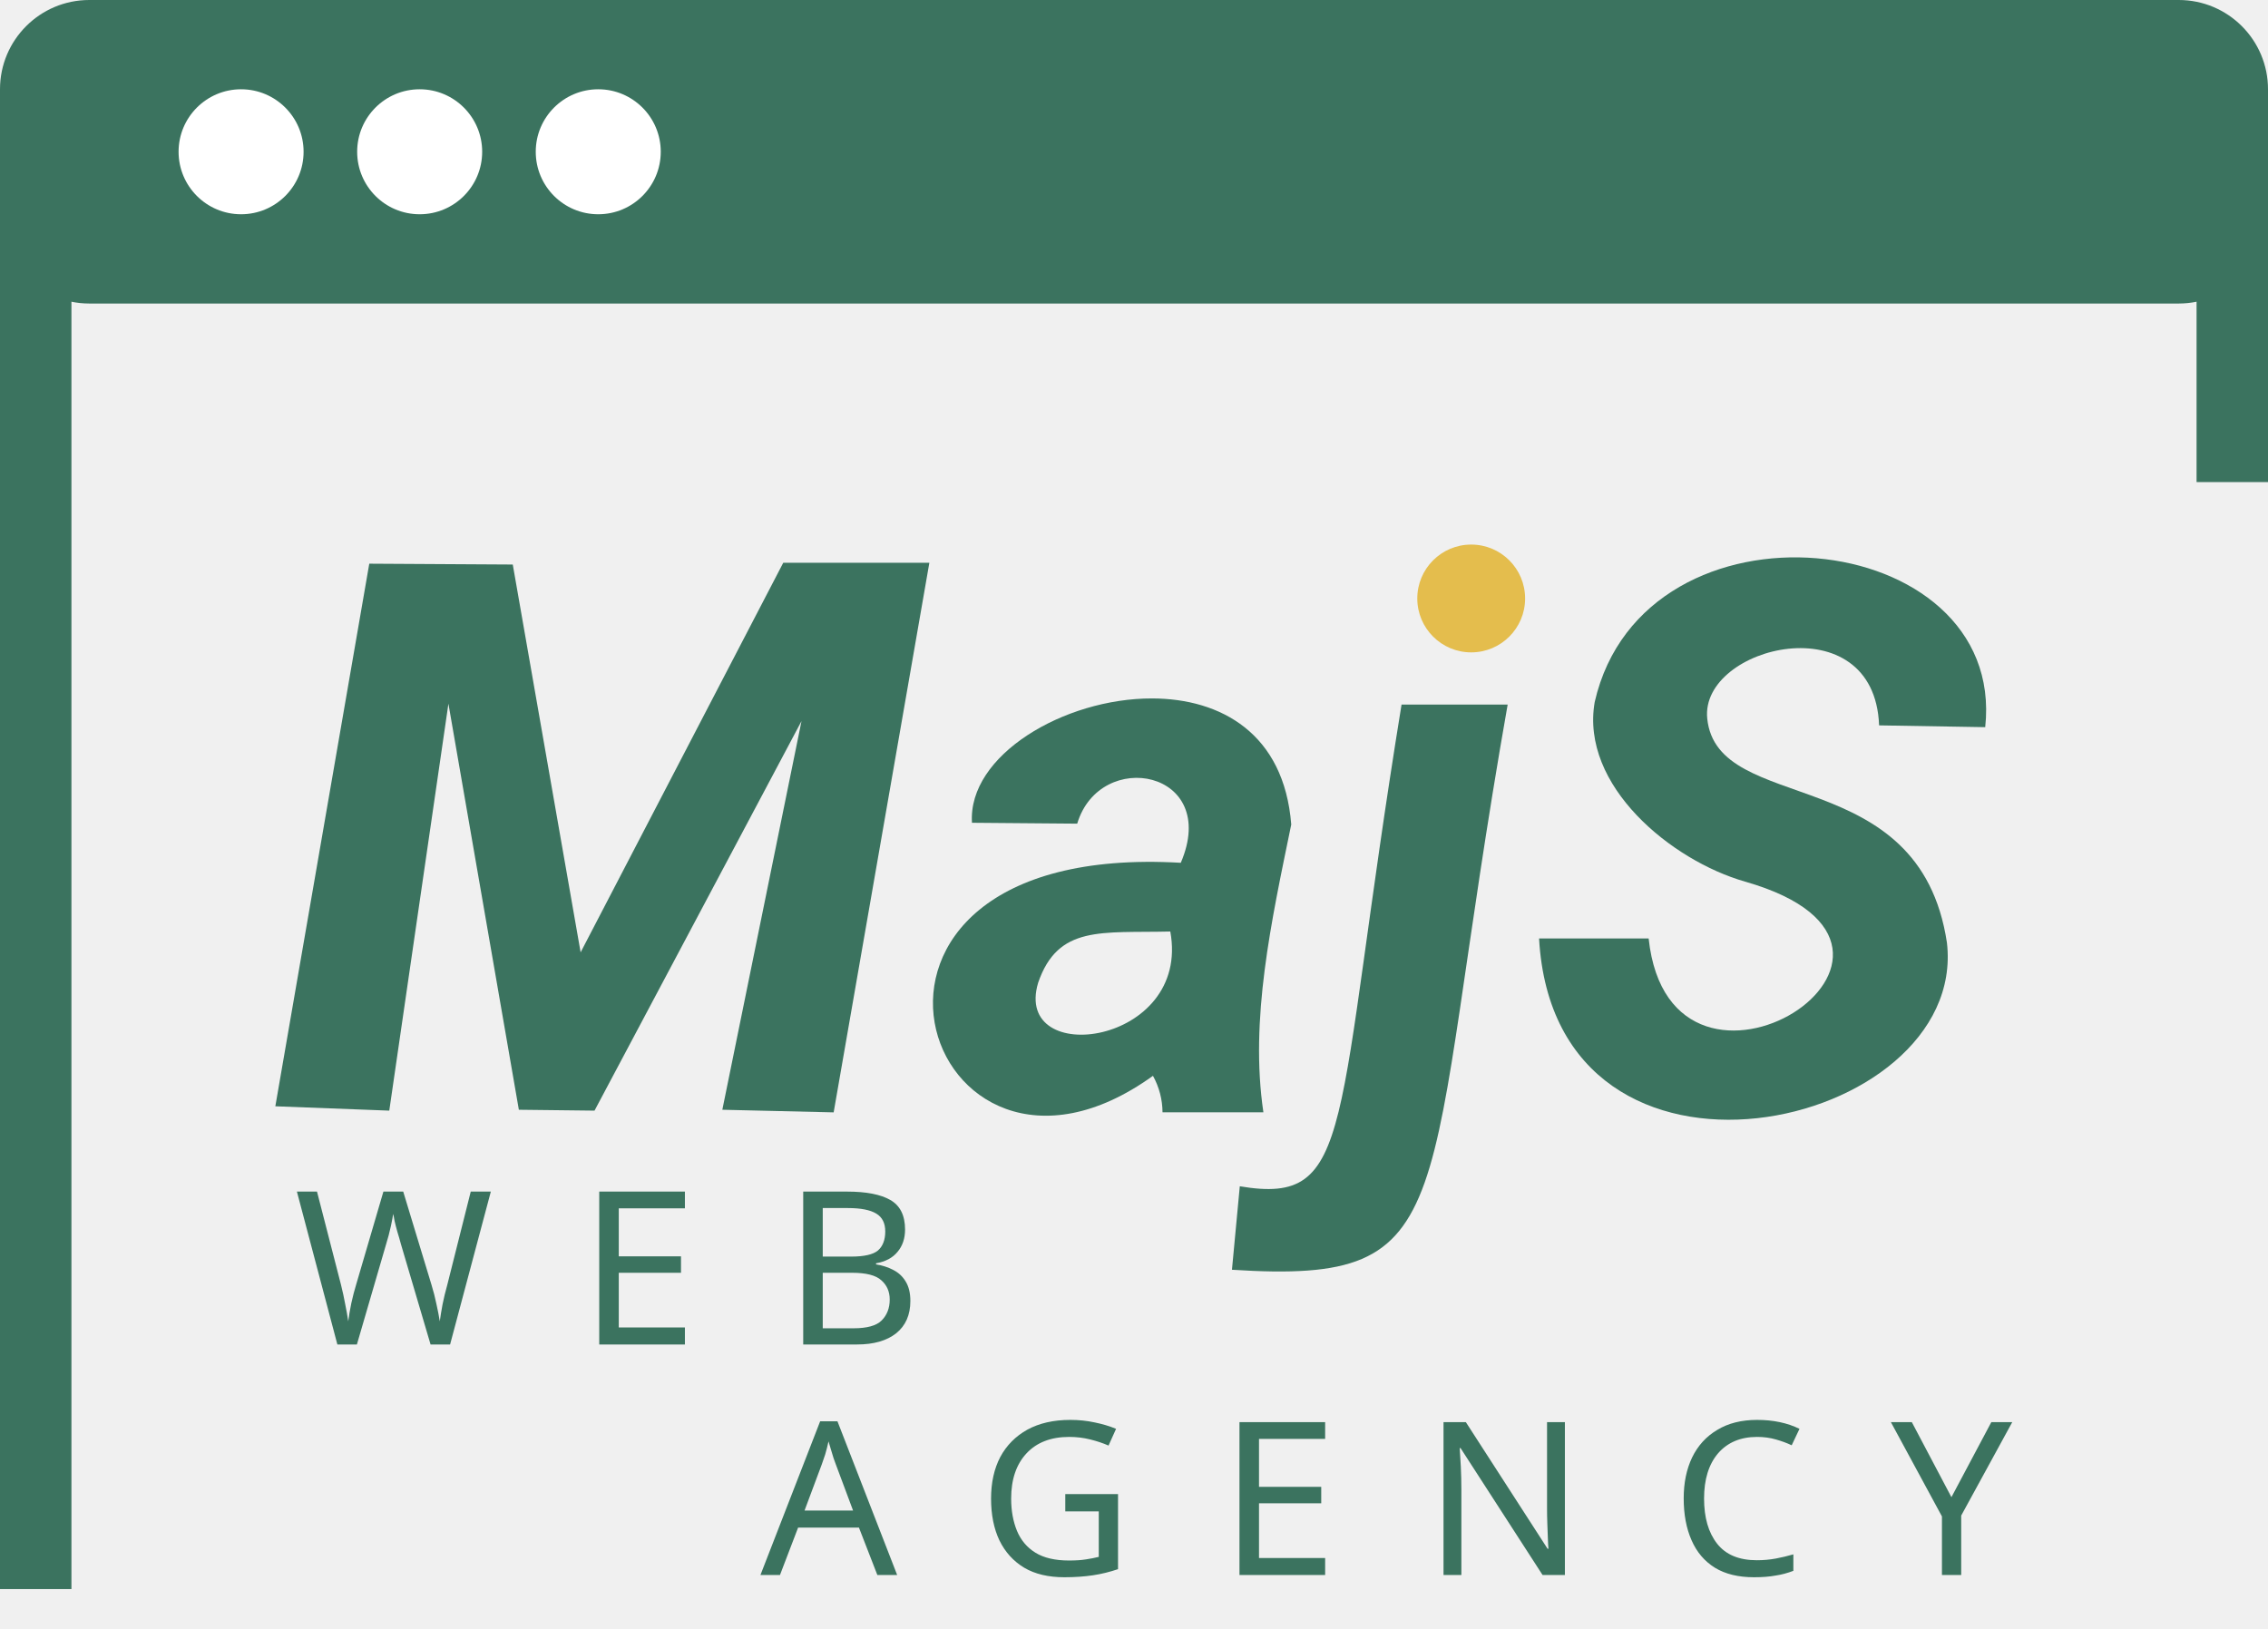
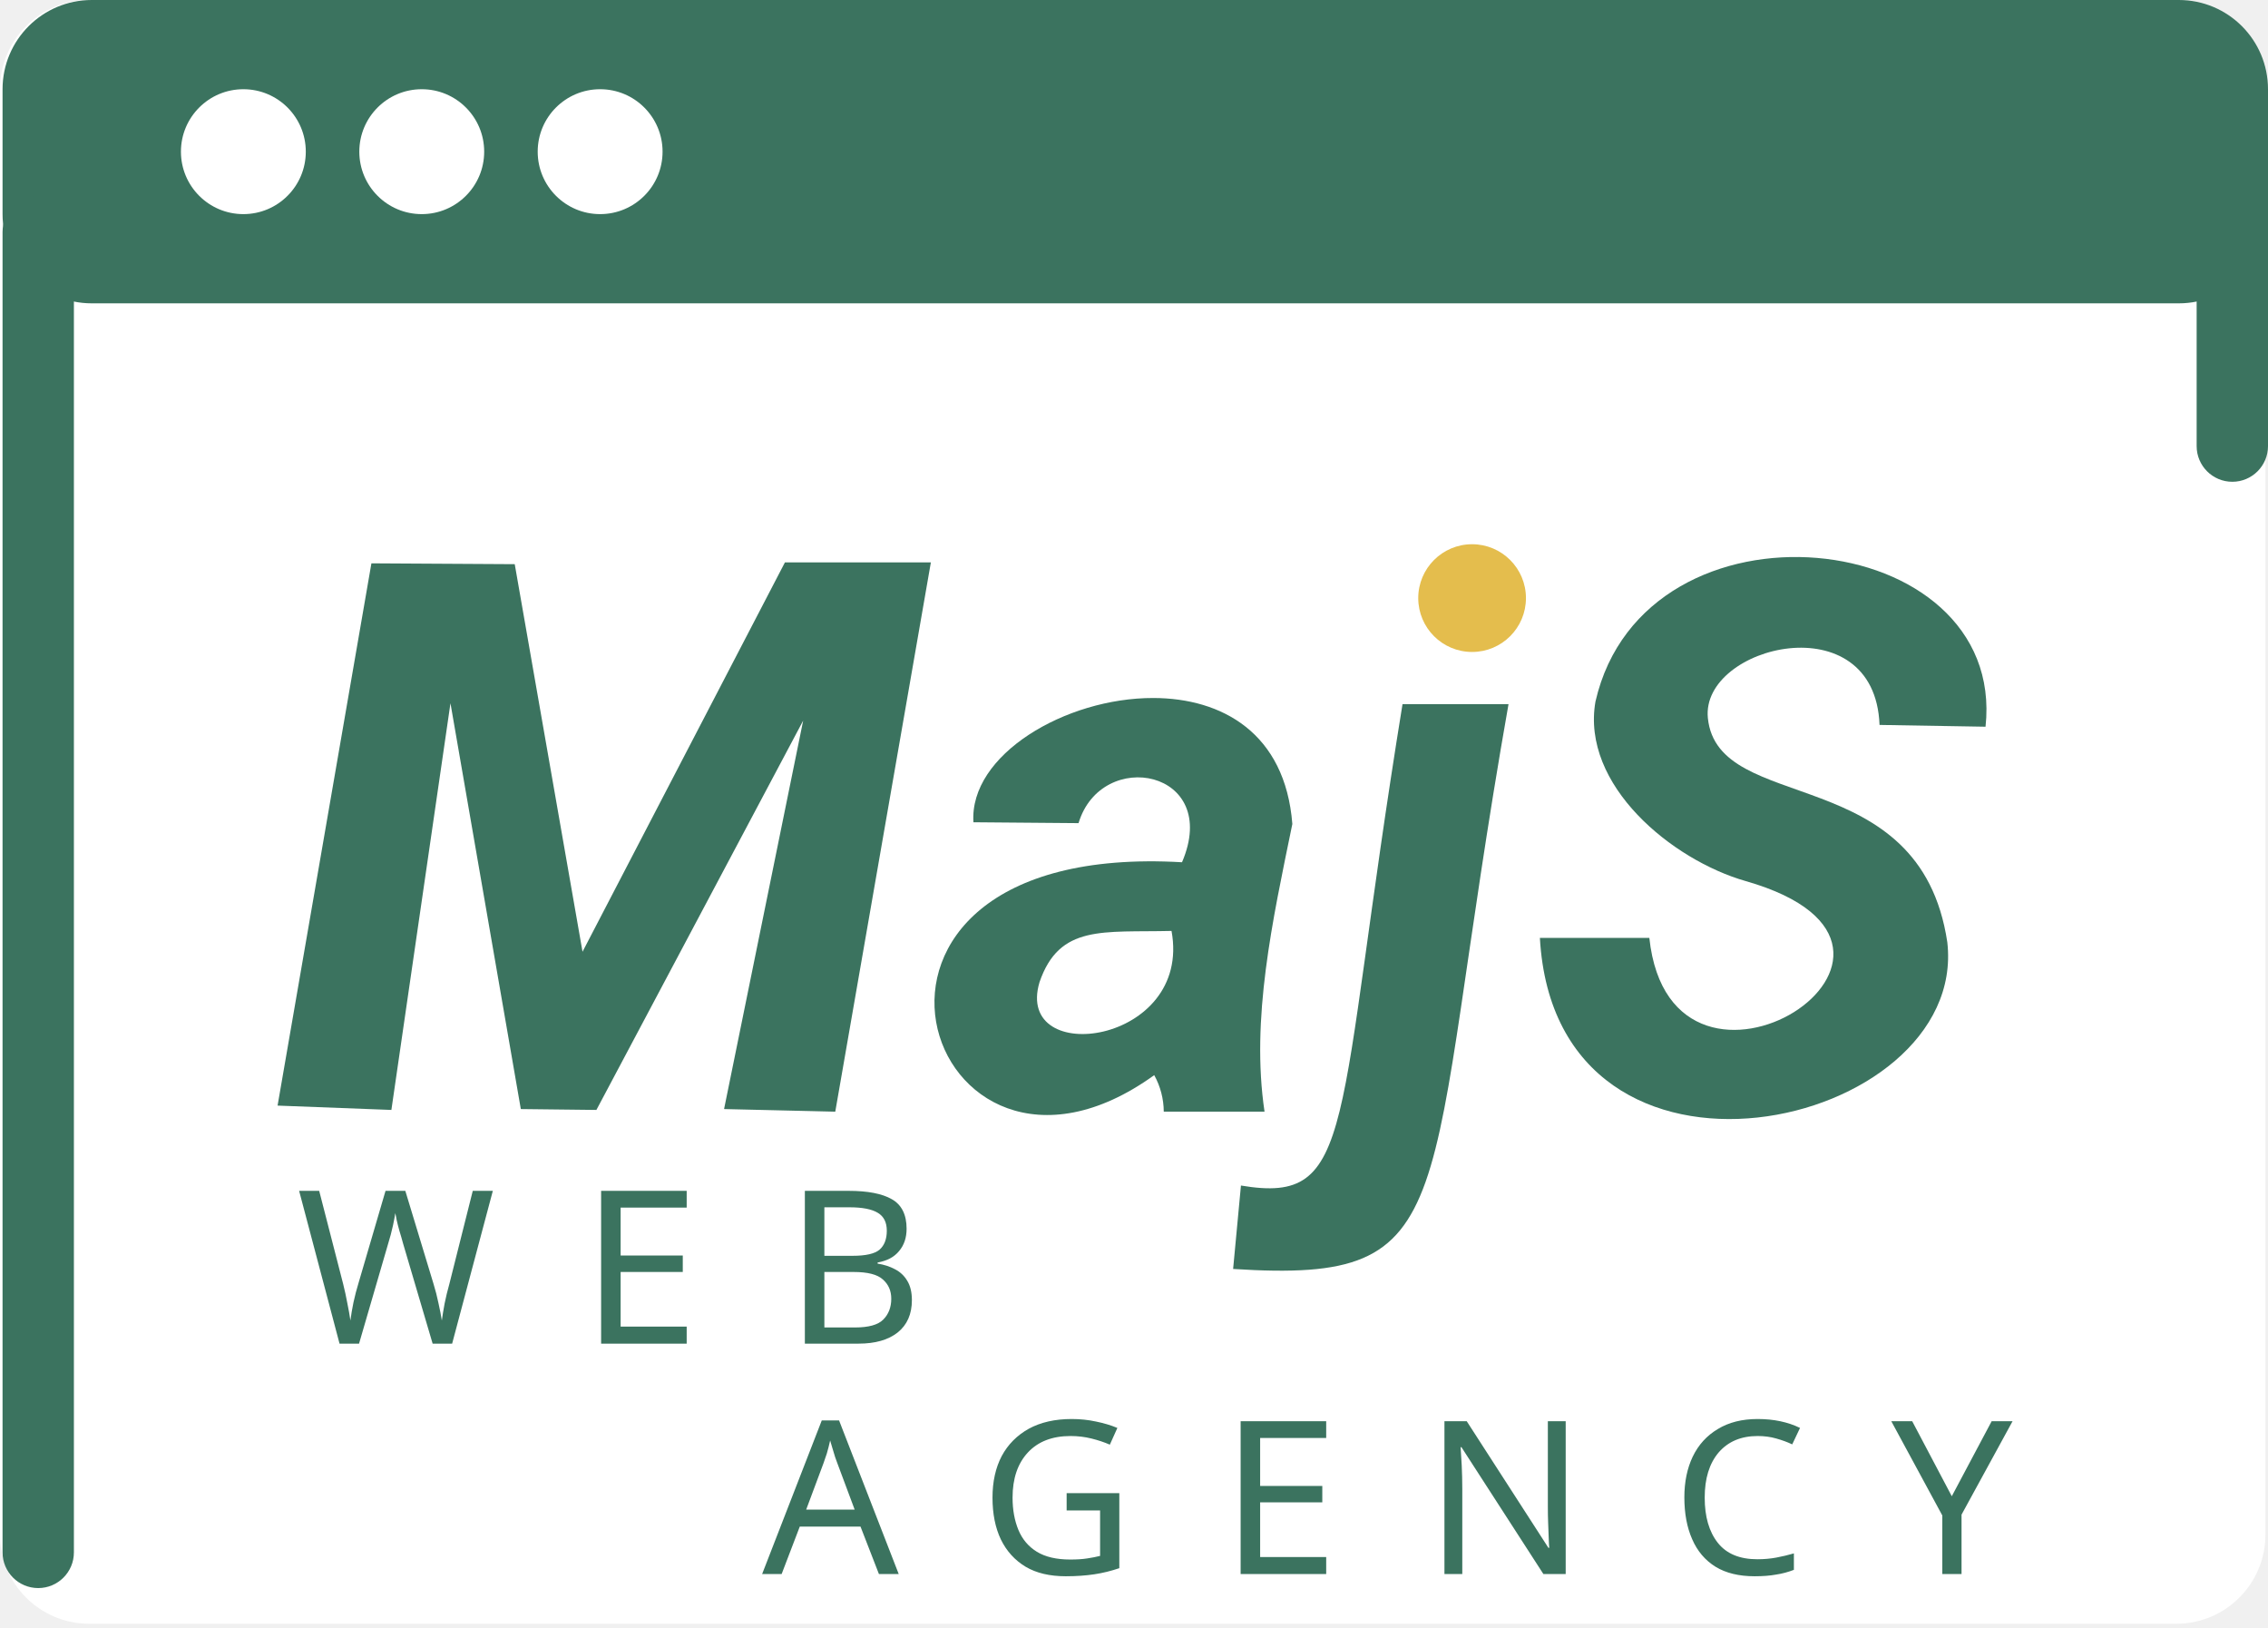
- <svg xmlns="http://www.w3.org/2000/svg" width="127" height="91.213" viewBox="0 0 127 91.213">
-   <g id="Groupe_3" data-name="Groupe 3" transform="translate(-1320.143 -909)">
+ <svg xmlns="http://www.w3.org/2000/svg" width="127.143" height="91.213" viewBox="0 0 127.143 91.213">
+   <g id="Groupe_3" data-name="Groupe 3" transform="translate(-1320 -909)">
+     <rect id="Rectangle_12" data-name="Rectangle 12" width="127" height="91" rx="5" transform="translate(1320 909)" fill="#fff" />
    <rect id="Rectangle_6" data-name="Rectangle 6" width="127" height="17" rx="5" transform="translate(1320.143 909)" fill="#3b735f" />
    <circle id="Ellipse_7" data-name="Ellipse 7" cx="3.5" cy="3.5" r="3.5" transform="translate(1330.143 914)" fill="#fff" />
    <circle id="Ellipse_8" data-name="Ellipse 8" cx="3.5" cy="3.5" r="3.5" transform="translate(1340.143 914)" fill="#fff" />
    <circle id="Ellipse_9" data-name="Ellipse 9" cx="3.5" cy="3.5" r="3.5" transform="translate(1350.143 914)" fill="#fff" />
    <path id="path2001" d="M73.836,75.343l5.26-30.39L87.131,45l3.8,21.72L102.278,44.9h8.181L105.1,75.683l-6.234-.146L103.3,53.768,91.709,75.586l-4.237-.049L83.528,52.794,80.216,75.586Z" transform="translate(1261.725 895.618)" fill="#3b735f" />
    <path id="path2004" d="M122.93,52.5c-4.93-.009-10.326,3.183-10.085,6.964l5.893.049c1.283-4.27,8.02-2.987,5.8,2.192-21.88-1.267-14.357,21.163-1.558,11.931a4.268,4.268,0,0,1,.535,2.045h5.649c-.771-5.2.438-10.666,1.559-16.12-.4-5.109-3.955-7.053-7.789-7.061Zm1.02,13.052c1.174,6.375-8.839,7.693-7.4,2.873C117.667,65.178,120.1,65.647,123.95,65.554Z" transform="translate(1261.725 895.618)" fill="#3b735f" />
    <path id="path2009" d="M136.9,52.843h5.942c-5,28.336-2.248,32.5-15.439,31.655l.439-4.675C134.377,80.922,133.038,76.593,136.9,52.843Z" transform="translate(1261.725 895.618)" fill="#3b735f" />
    <path id="path2012" d="M169.583,54.109l-5.942-.1c-.261-6.863-10.037-4.456-9.624-.385.556,5.485,11.89,2.352,13.423,12.561C168.647,76.7,145.5,81.951,144.6,65.943h6.136c1.237,11.573,18.58.587,5.4-3.183C152,61.577,146.9,57.382,147.716,52.7c2.76-12.056,23.086-9.882,21.867,1.412Z" transform="translate(1261.725 895.618)" fill="#3b735f" />
    <circle id="path2031" cx="3.019" cy="3.019" r="3.019" transform="translate(1399.506 939.5)" fill="#e4bd4d" opacity="0.997" style="isolation: isolate" />
    <text id="WEB" transform="translate(1336.628 984.301)" fill="#3b735f" font-size="12" font-family="SegoeUI, Segoe UI" letter-spacing="0.396em">
      <tspan x="0" y="0">WEB</tspan>
    </text>
    <text id="AGENCY" transform="translate(1362.725 997.213)" fill="#3b735f" font-size="12" font-family="SegoeUI, Segoe UI" letter-spacing="0.396em">
      <tspan x="0" y="0">AGENCY</tspan>
    </text>
-     <rect id="Rectangle_7" data-name="Rectangle 7" width="4" height="78" transform="translate(1320.143 920)" fill="#3b735f" />
-     <rect id="Rectangle_8" data-name="Rectangle 8" width="4" height="15" transform="translate(1443.143 921)" fill="#3b735f" />
+     <rect id="Rectangle_7" data-name="Rectangle 7" width="4" height="78" rx="2" transform="translate(1320.143 920)" fill="#3b735f" />
+     <rect id="Rectangle_8" data-name="Rectangle 8" width="4" height="18" rx="2" transform="translate(1443.143 918)" fill="#3b735f" />
  </g>
</svg>
